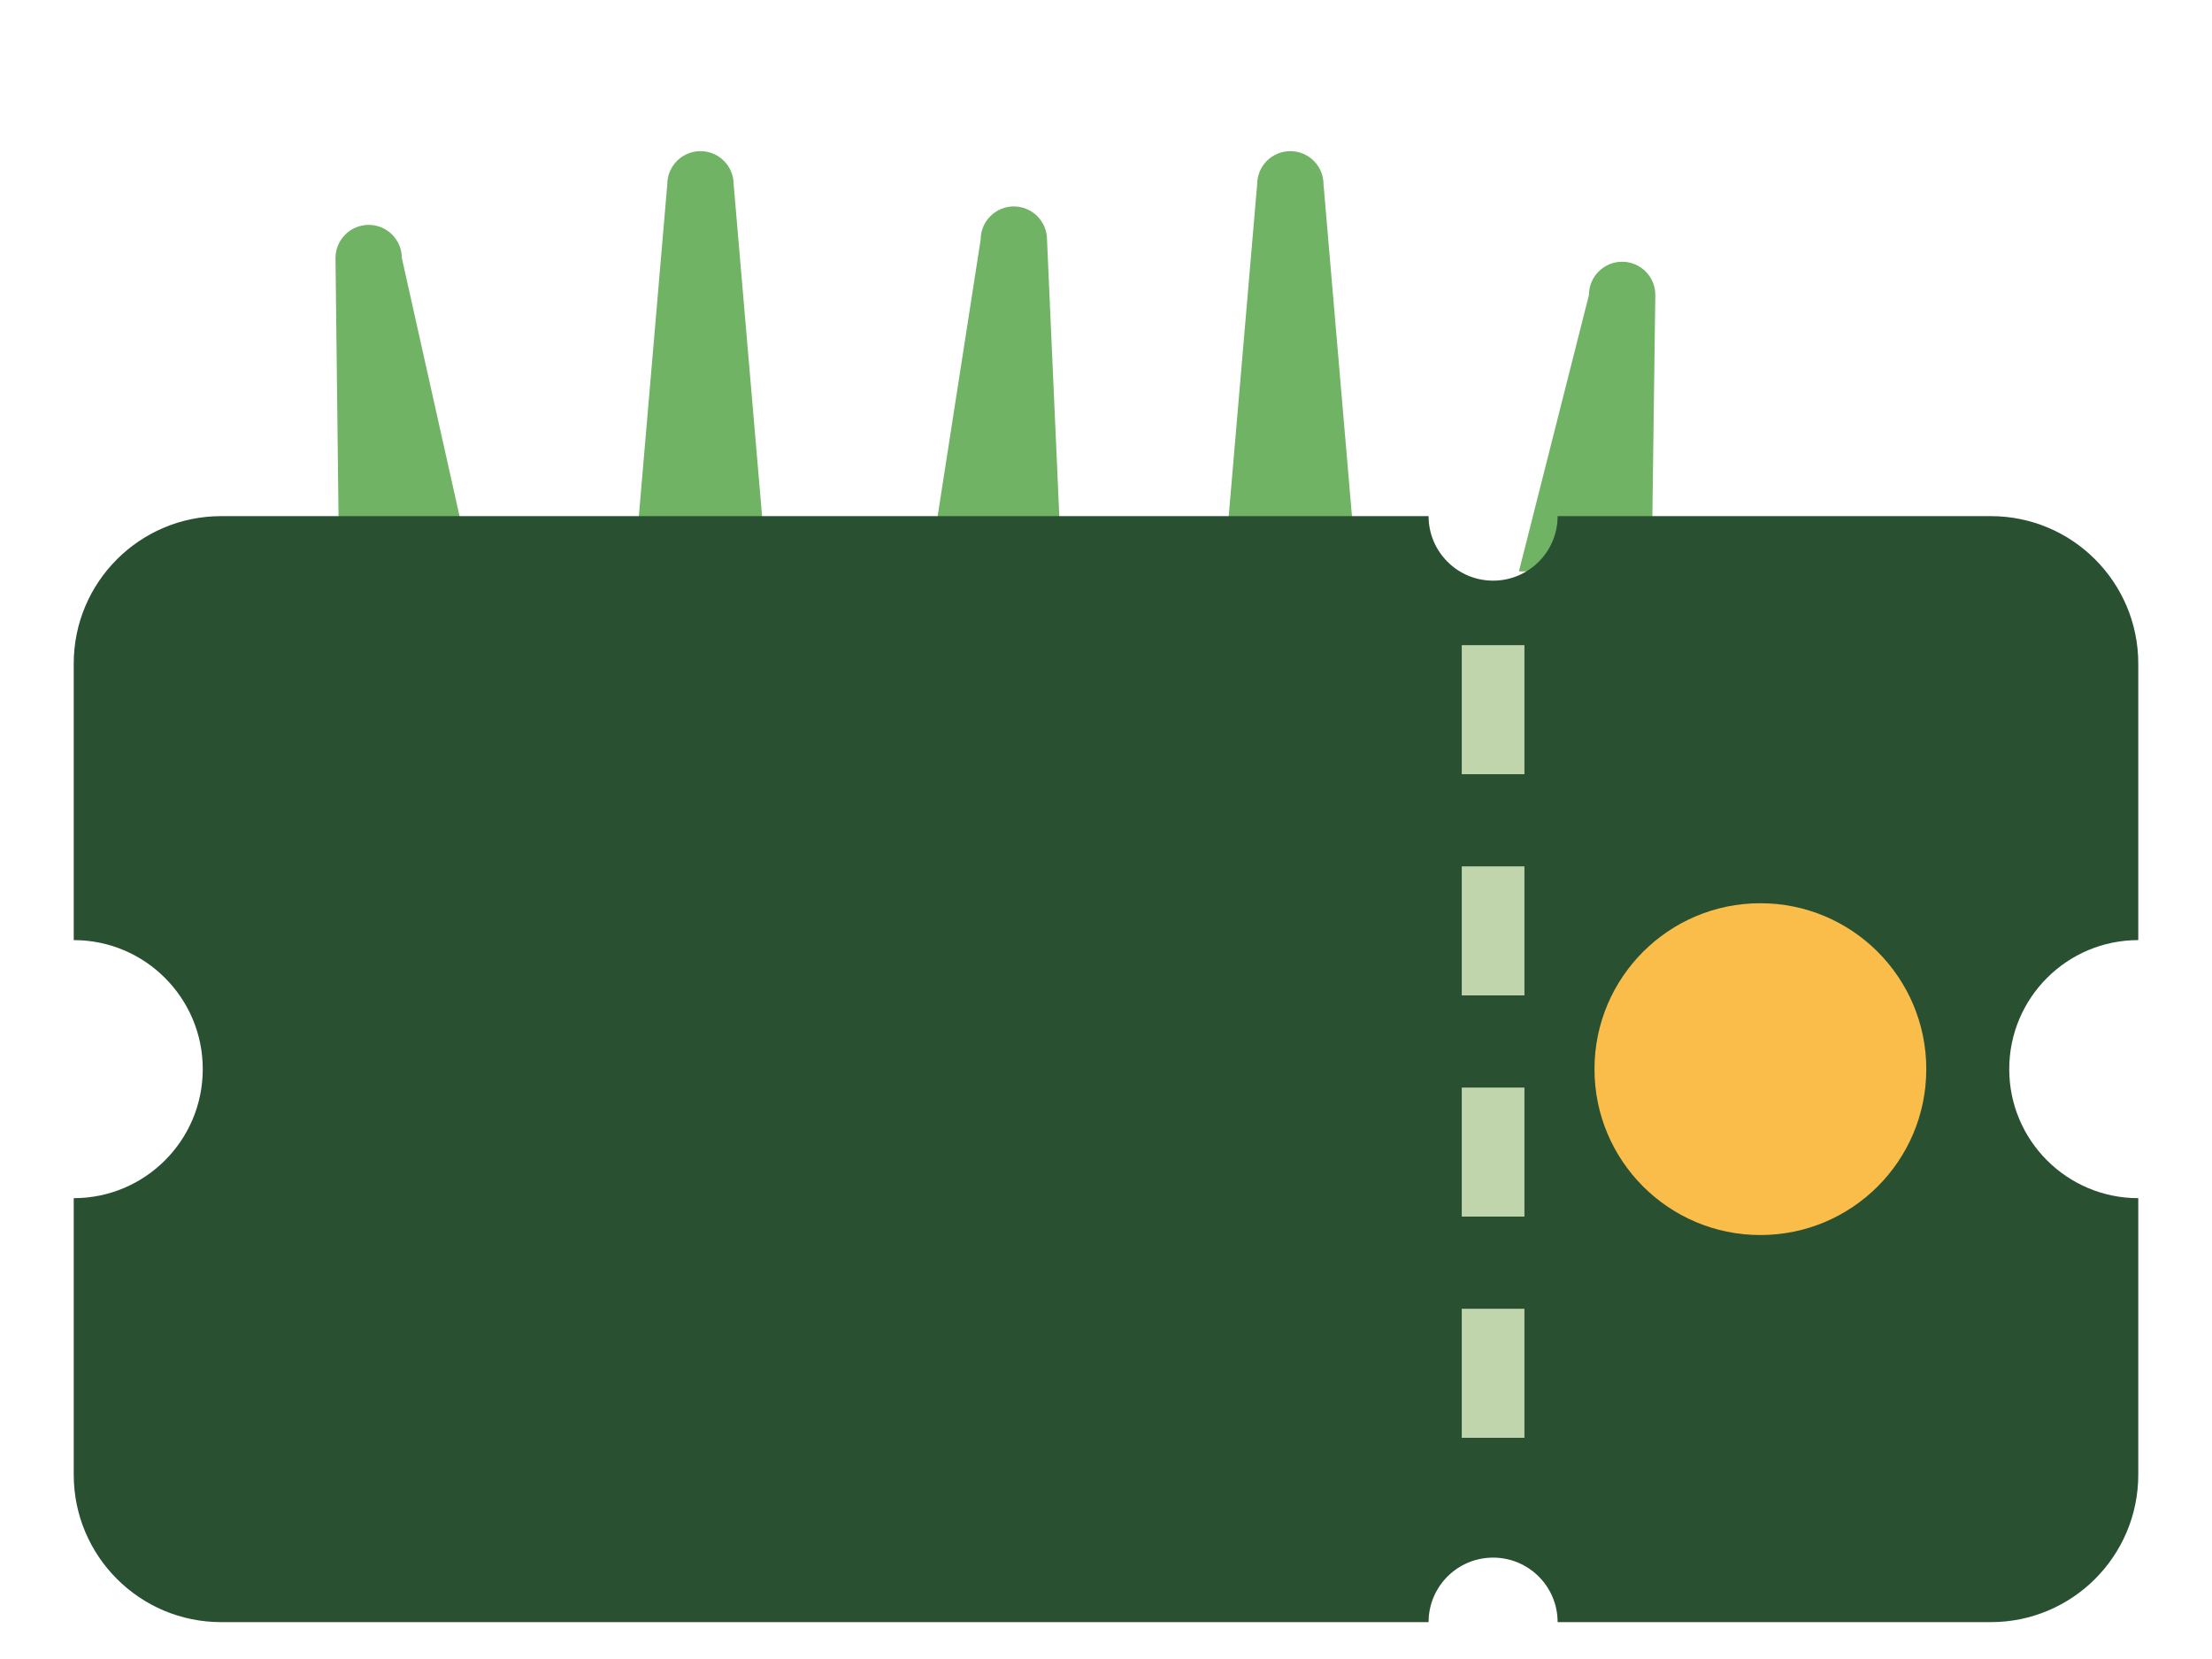
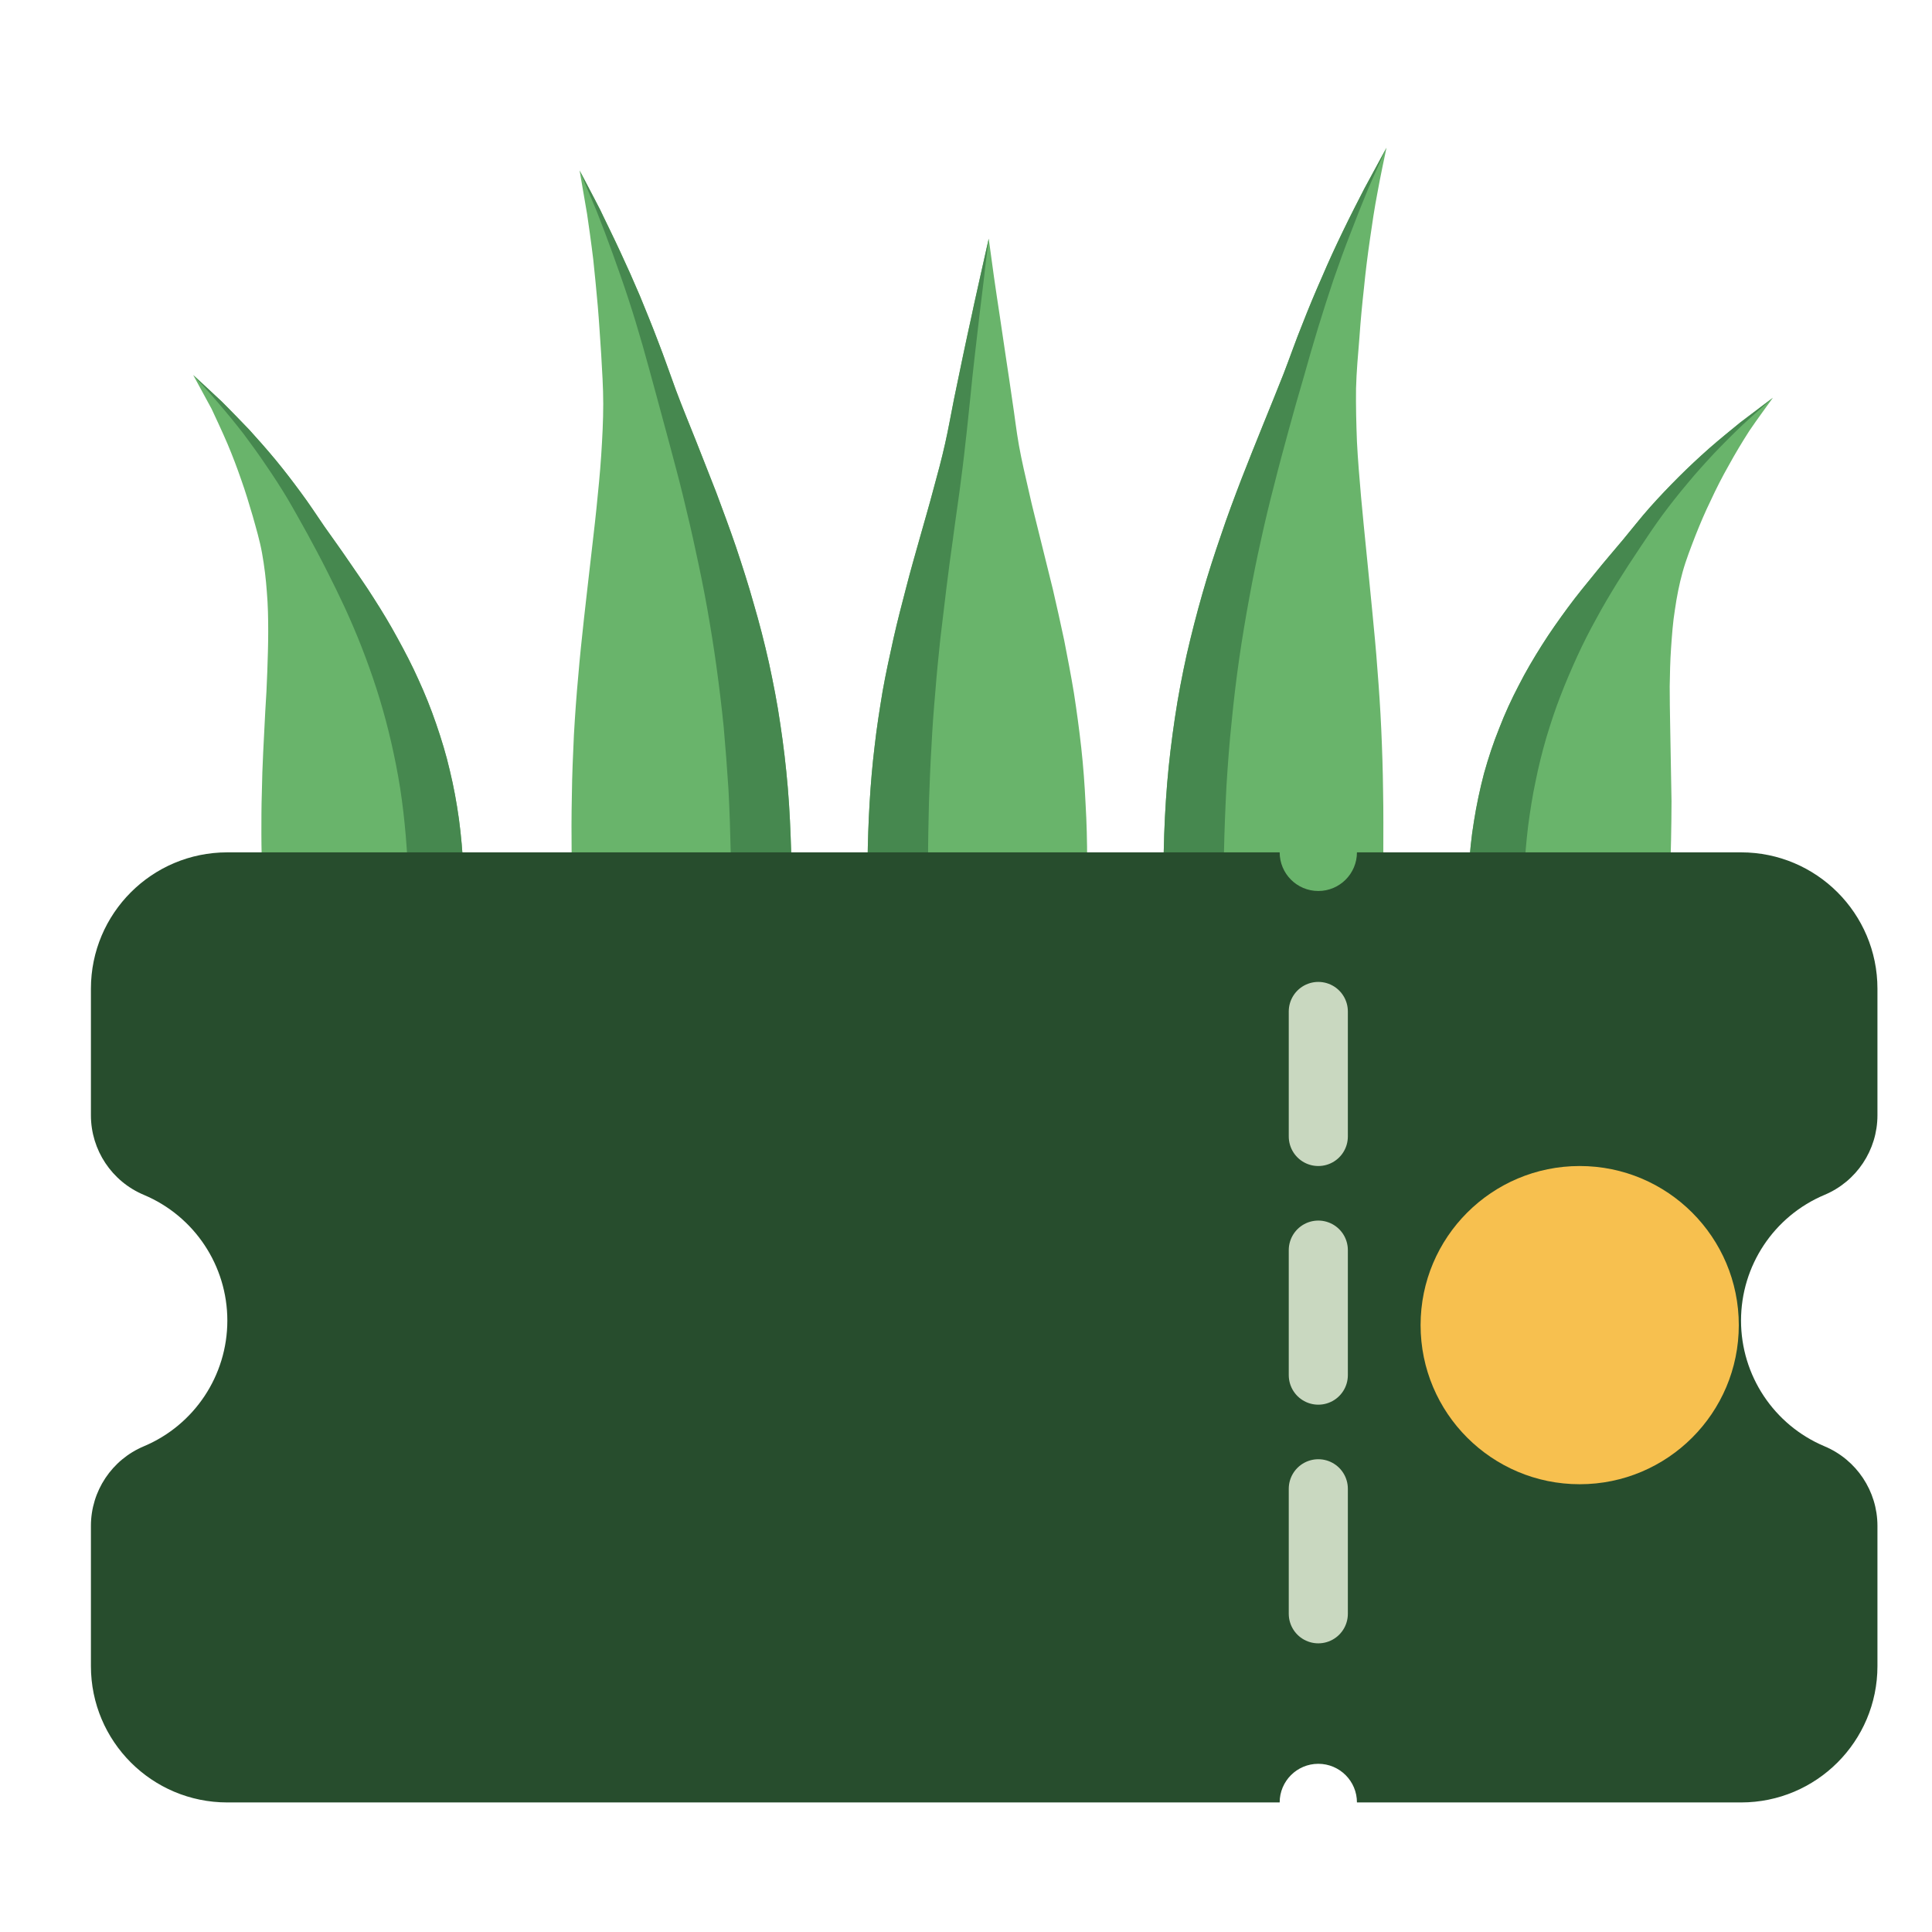
- <svg xmlns="http://www.w3.org/2000/svg" viewBox="0 0 120 90" role="img" aria-labelledby="t">
-   <path fill="#70B364" d="M18.4 31 L18.2 14 A1.8 1.8 0 0 1 21.8 14 L25.6 31 Z M34.4 31 L36.2 10 A1.8 1.8 0 0 1 39.8 10 L41.6 31 Z M50.4 31 L53.2 13 A1.8 1.8 0 0 1 56.8 13 L57.6 31 Z M66.4 31 L68.2 10 A1.8 1.8 0 0 1 71.8 10 L73.6 31 Z M82.4 31 L86.2 16 A1.8 1.8 0 0 1 89.8 16 L89.6 31 Z" />
-   <path fill="#295031" d="M12 28 H77.5 A3.5 3.5 0 0 0 84.5 28 H108 A8 8 0 0 1 116 36 V51 A7 7 0 0 0 116 65 V80 A8 8 0 0 1 108 88 H84.5 A3.5 3.5 0 0 0 77.5 88 H12 A8 8 0 0 1 4 80 V65 A7 7 0 0 0 4 51 V36 A8 8 0 0 1 12 28 Z" />
-   <g stroke="#C1D5AD">
-     <path d="M81 35 V81" stroke-width="3.4" stroke-dasharray="7 5" fill="none" />
+ <svg xmlns="http://www.w3.org/2000/svg" viewBox="17 24.5 85 85" role="img" aria-labelledby="t">
+   <path d="M37.4,64.92C37.4,64.56 37.42,63.47 37.39,62.74C37.35,62.01 37.29,61.26 37.19,60.53C37.09,59.81 36.96,59.1 36.79,58.4C36.63,57.7 36.42,57.02 36.19,56.35C35.96,55.68 35.7,55.03 35.41,54.4C35.13,53.77 34.81,53.16 34.48,52.56C34.16,51.97 33.81,51.39 33.45,50.83C33.1,50.27 32.72,49.74 32.36,49.21C32,48.68 31.63,48.17 31.27,47.66C30.92,47.15 30.59,46.64 30.23,46.16C29.87,45.67 29.51,45.2 29.13,44.74C28.75,44.28 28.36,43.84 27.97,43.41C27.57,42.99 27.17,42.57 26.76,42.17C26.34,41.77 25.71,41.19 25.5,41L26.31,42.49C26.43,42.75 26.79,43.51 27.01,44.03C27.23,44.55 27.43,45.08 27.61,45.6C27.8,46.13 27.96,46.67 28.12,47.21C28.27,47.75 28.43,48.28 28.53,48.84C28.63,49.4 28.7,49.97 28.74,50.54C28.79,51.12 28.8,51.7 28.8,52.29C28.8,52.87 28.78,53.46 28.76,54.04C28.74,54.63 28.71,55.22 28.67,55.81C28.64,56.4 28.61,56.99 28.58,57.58C28.55,58.18 28.53,58.77 28.52,59.37C28.5,59.98 28.5,60.58 28.5,61.2C28.5,61.81 28.52,62.42 28.54,63.07C28.55,63.71 28.59,64.74 28.6,65.08Z" fill="#69B46B" />
+   <path d="M34.98,64.96C34.98,64.61 34.98,63.54 34.95,62.83C34.92,62.12 34.87,61.41 34.8,60.72C34.73,60.02 34.64,59.34 34.52,58.67C34.4,58 34.26,57.34 34.1,56.69C33.94,56.04 33.76,55.41 33.56,54.79C33.36,54.17 33.14,53.56 32.91,52.97C32.68,52.38 32.43,51.8 32.17,51.23C31.91,50.67 31.64,50.12 31.36,49.57C31.09,49.03 30.8,48.5 30.52,47.98C30.23,47.46 29.95,46.95 29.65,46.44C29.35,45.94 29.04,45.46 28.71,44.98C28.39,44.5 28.05,44.04 27.71,43.58C27.36,43.13 27,42.69 26.63,42.26C26.27,41.83 25.69,41.21 25.5,41L26.76,42.17C26.96,42.38 27.57,42.99 27.97,43.41C28.36,43.84 28.75,44.28 29.13,44.74C29.51,45.2 29.87,45.67 30.23,46.16C30.59,46.64 30.92,47.15 31.27,47.66C31.63,48.17 32,48.68 32.36,49.21C32.72,49.74 33.1,50.27 33.45,50.83C33.81,51.39 34.16,51.97 34.48,52.56C34.81,53.16 35.13,53.77 35.41,54.4C35.7,55.03 35.96,55.68 36.19,56.35C36.42,57.02 36.63,57.7 36.79,58.4C36.96,59.1 37.09,59.81 37.19,60.53C37.29,61.26 37.35,62.01 37.39,62.74C37.42,63.47 37.4,64.56 37.4,64.92Z" fill="#46884F" />
+   <path d="M51.8,64.96C51.8,64.47 51.83,63.01 51.81,62.04C51.78,61.07 51.74,60.1 51.66,59.16C51.58,58.21 51.47,57.28 51.33,56.36C51.2,55.45 51.02,54.54 50.83,53.66C50.63,52.77 50.41,51.91 50.16,51.06C49.92,50.2 49.65,49.37 49.38,48.56C49.1,47.74 48.8,46.94 48.51,46.16C48.21,45.38 47.9,44.62 47.61,43.87C47.31,43.12 47.01,42.39 46.74,41.67C46.47,40.94 46.23,40.23 45.96,39.54C45.7,38.85 45.42,38.17 45.15,37.51C44.87,36.85 44.58,36.2 44.29,35.58C44,34.95 43.7,34.34 43.41,33.74C43.11,33.14 42.65,32.29 42.5,32L42.83,33.92C42.88,34.25 43.02,35.24 43.1,35.91C43.17,36.59 43.24,37.27 43.3,37.97C43.36,38.66 43.4,39.37 43.45,40.09C43.49,40.8 43.54,41.53 43.54,42.27C43.54,43.01 43.5,43.77 43.45,44.54C43.4,45.31 43.32,46.09 43.24,46.88C43.16,47.67 43.06,48.47 42.97,49.28C42.88,50.09 42.78,50.91 42.69,51.74C42.6,52.57 42.51,53.4 42.44,54.25C42.36,55.1 42.3,55.96 42.25,56.83C42.21,57.7 42.17,58.58 42.16,59.47C42.14,60.37 42.14,61.27 42.15,62.2C42.15,63.12 42.19,64.56 42.2,65.04Z" fill="#69B46B" />
+   <path d="M49.16,64.98C49.16,64.5 49.17,63.04 49.15,62.08C49.13,61.13 49.1,60.18 49.05,59.24C48.99,58.31 48.92,57.39 48.84,56.49C48.75,55.59 48.64,54.7 48.52,53.82C48.4,52.95 48.26,52.09 48.11,51.24C47.96,50.4 47.79,49.57 47.61,48.75C47.44,47.94 47.25,47.14 47.06,46.36C46.87,45.57 46.66,44.81 46.46,44.05C46.26,43.3 46.06,42.56 45.86,41.83C45.66,41.1 45.47,40.39 45.27,39.69C45.07,38.99 44.86,38.3 44.64,37.63C44.42,36.96 44.19,36.31 43.96,35.67C43.73,35.03 43.49,34.4 43.25,33.79C43,33.18 42.62,32.3 42.5,32L43.41,33.74C43.55,34.05 44,34.95 44.29,35.58C44.58,36.2 44.87,36.85 45.15,37.51C45.42,38.17 45.7,38.85 45.96,39.54C46.23,40.23 46.47,40.94 46.74,41.67C47.01,42.39 47.31,43.12 47.61,43.87C47.9,44.62 48.21,45.38 48.51,46.16C48.8,46.94 49.1,47.74 49.38,48.56C49.65,49.37 49.92,50.2 50.16,51.06C50.41,51.91 50.63,52.77 50.83,53.66C51.02,54.54 51.2,55.45 51.33,56.36C51.47,57.28 51.58,58.21 51.66,59.16C51.74,60.1 51.78,61.07 51.81,62.04C51.83,63.01 51.8,64.47 51.8,64.96Z" fill="#46884F" />
+   <path d="M64.8,65C64.81,64.57 64.84,63.25 64.83,62.39C64.83,61.53 64.81,60.69 64.76,59.85C64.72,59.02 64.66,58.2 64.57,57.39C64.48,56.58 64.37,55.78 64.25,55C64.12,54.21 63.97,53.44 63.82,52.67C63.66,51.91 63.49,51.16 63.32,50.42C63.14,49.69 62.96,48.96 62.78,48.24C62.61,47.53 62.42,46.83 62.27,46.14C62.11,45.44 61.95,44.77 61.83,44.1C61.71,43.43 61.64,42.78 61.54,42.14C61.45,41.49 61.35,40.86 61.26,40.25C61.17,39.63 61.08,39.02 60.99,38.43C60.9,37.83 60.81,37.25 60.73,36.68C60.65,36.11 60.54,35.28 60.5,35L60.13,36.65C60.07,36.94 59.87,37.79 59.75,38.38C59.62,38.97 59.49,39.57 59.36,40.19C59.23,40.8 59.1,41.43 58.97,42.07C58.84,42.71 58.73,43.36 58.58,44.02C58.43,44.69 58.25,45.36 58.06,46.05C57.88,46.74 57.67,47.44 57.47,48.16C57.27,48.87 57.06,49.6 56.87,50.34C56.68,51.07 56.48,51.83 56.31,52.59C56.14,53.36 55.97,54.13 55.83,54.92C55.7,55.71 55.57,56.52 55.48,57.33C55.38,58.15 55.31,58.97 55.26,59.81C55.21,60.65 55.18,61.51 55.17,62.37C55.16,63.23 55.2,64.56 55.2,65Z" fill="#69B46B" />
+   <path d="M57.84,65C57.84,64.56 57.82,63.24 57.83,62.38C57.83,61.51 57.85,60.66 57.87,59.82C57.9,58.99 57.93,58.16 57.98,57.35C58.02,56.53 58.08,55.73 58.15,54.94C58.21,54.15 58.29,53.38 58.37,52.61C58.46,51.85 58.55,51.1 58.64,50.36C58.73,49.62 58.83,48.89 58.93,48.18C59.02,47.47 59.13,46.76 59.22,46.08C59.31,45.39 59.4,44.71 59.47,44.04C59.55,43.38 59.61,42.73 59.68,42.09C59.74,41.45 59.81,40.82 59.88,40.2C59.95,39.59 60.02,38.98 60.09,38.39C60.16,37.8 60.23,37.23 60.3,36.66C60.36,36.09 60.47,35.28 60.5,35L60.13,36.65C60.07,36.94 59.87,37.79 59.75,38.38C59.62,38.97 59.49,39.57 59.36,40.19C59.23,40.8 59.1,41.43 58.97,42.07C58.84,42.71 58.73,43.36 58.58,44.02C58.43,44.69 58.25,45.36 58.06,46.05C57.88,46.74 57.67,47.44 57.47,48.16C57.27,48.87 57.06,49.6 56.87,50.34C56.68,51.07 56.48,51.83 56.31,52.59C56.14,53.36 55.97,54.13 55.83,54.92C55.7,55.71 55.57,56.52 55.48,57.33C55.38,58.15 55.31,58.97 55.26,59.81C55.21,60.65 55.18,61.51 55.17,62.37C55.16,63.23 55.2,64.56 55.2,65Z" fill="#46884F" />
+   <path d="M77.8,65.04C77.81,64.55 77.85,63.07 77.86,62.11C77.86,61.16 77.87,60.23 77.85,59.31C77.84,58.39 77.81,57.49 77.77,56.59C77.73,55.7 77.67,54.81 77.6,53.94C77.54,53.07 77.45,52.2 77.37,51.35C77.29,50.5 77.2,49.65 77.12,48.82C77.04,47.99 76.95,47.16 76.88,46.35C76.81,45.53 76.74,44.73 76.7,43.93C76.67,43.14 76.65,42.36 76.66,41.59C76.68,40.83 76.75,40.08 76.81,39.34C76.86,38.6 76.93,37.88 77.01,37.16C77.08,36.44 77.17,35.73 77.27,35.04C77.37,34.34 77.47,33.66 77.6,32.99C77.72,32.31 77.93,31.33 78,31L77.03,32.79C76.87,33.1 76.39,34.03 76.08,34.68C75.77,35.32 75.46,35.99 75.17,36.67C74.87,37.35 74.58,38.04 74.3,38.76C74.01,39.47 73.76,40.2 73.47,40.95C73.18,41.69 72.87,42.44 72.56,43.21C72.25,43.98 71.93,44.77 71.62,45.57C71.31,46.38 71,47.2 70.72,48.04C70.43,48.88 70.15,49.74 69.9,50.62C69.65,51.49 69.42,52.39 69.21,53.3C69.01,54.21 68.83,55.14 68.69,56.09C68.55,57.03 68.43,58 68.35,58.97C68.27,59.95 68.22,60.95 68.2,61.95C68.17,62.94 68.2,64.46 68.2,64.96Z" fill="#69B46B" />
+   <path d="M70.84,64.98C70.84,64.48 70.83,62.98 70.85,61.99C70.87,61.01 70.91,60.03 70.96,59.07C71.02,58.11 71.09,57.16 71.19,56.23C71.28,55.3 71.39,54.38 71.52,53.48C71.65,52.58 71.8,51.69 71.96,50.82C72.12,49.95 72.29,49.09 72.48,48.25C72.66,47.42 72.86,46.59 73.07,45.79C73.27,44.98 73.49,44.19 73.7,43.41C73.91,42.63 74.13,41.87 74.35,41.12C74.56,40.37 74.77,39.64 74.99,38.92C75.21,38.2 75.44,37.49 75.67,36.8C75.91,36.11 76.15,35.44 76.41,34.78C76.66,34.12 76.92,33.47 77.18,32.84C77.45,32.21 77.86,31.31 78,31L77.03,32.79C76.87,33.1 76.39,34.03 76.08,34.68C75.77,35.32 75.46,35.99 75.17,36.67C74.87,37.35 74.58,38.04 74.3,38.76C74.01,39.47 73.76,40.2 73.47,40.95C73.18,41.69 72.87,42.44 72.56,43.21C72.25,43.98 71.93,44.77 71.62,45.57C71.31,46.38 71,47.2 70.72,48.04C70.43,48.88 70.15,49.74 69.9,50.62C69.65,51.49 69.42,52.39 69.21,53.3C69.01,54.21 68.83,55.14 68.69,56.09C68.55,57.03 68.43,58 68.35,58.97C68.27,59.95 68.22,60.95 68.2,61.95C68.17,62.94 68.2,64.46 68.2,64.96Z" fill="#46884F" />
+   <path d="M90.4,65.1C90.41,64.78 90.45,63.8 90.47,63.2C90.49,62.59 90.51,62.03 90.52,61.45C90.53,60.88 90.54,60.31 90.54,59.75C90.53,59.19 90.52,58.63 90.51,58.07C90.5,57.51 90.49,56.95 90.48,56.39C90.47,55.83 90.46,55.27 90.46,54.7C90.47,54.14 90.48,53.57 90.52,53.01C90.56,52.44 90.6,51.87 90.69,51.32C90.77,50.76 90.88,50.2 91.03,49.66C91.18,49.12 91.39,48.59 91.59,48.07C91.8,47.54 92.02,47.02 92.27,46.51C92.51,45.99 92.77,45.48 93.06,44.97C93.34,44.46 93.64,43.96 93.96,43.46C94.29,42.97 94.83,42.24 95,42L93.56,43.09C93.33,43.28 92.62,43.85 92.17,44.25C91.72,44.65 91.28,45.06 90.85,45.49C90.42,45.92 90,46.36 89.59,46.82C89.18,47.28 88.81,47.76 88.41,48.24C88.01,48.72 87.59,49.2 87.19,49.7C86.79,50.19 86.37,50.7 85.98,51.23C85.59,51.76 85.2,52.31 84.84,52.88C84.48,53.45 84.13,54.04 83.82,54.65C83.5,55.26 83.21,55.89 82.96,56.54C82.7,57.18 82.48,57.85 82.29,58.53C82.11,59.22 81.96,59.92 81.85,60.62C81.73,61.33 81.66,62.07 81.62,62.79C81.58,63.5 81.6,64.55 81.6,64.9Z" fill="#69B46B" />
+   <path d="M84.02,64.95C84.03,64.61 84.02,63.58 84.06,62.9C84.09,62.21 84.15,61.52 84.23,60.85C84.32,60.18 84.42,59.52 84.56,58.87C84.69,58.22 84.85,57.58 85.03,56.96C85.22,56.33 85.42,55.72 85.65,55.13C85.88,54.53 86.13,53.95 86.39,53.38C86.65,52.81 86.93,52.26 87.23,51.72C87.52,51.18 87.83,50.66 88.15,50.14C88.47,49.63 88.8,49.12 89.13,48.63C89.46,48.13 89.79,47.64 90.14,47.16C90.49,46.69 90.86,46.22 91.24,45.77C91.61,45.32 92.01,44.88 92.41,44.45C92.82,44.02 93.24,43.6 93.67,43.19C94.1,42.79 94.78,42.2 95,42L93.56,43.09C93.33,43.28 92.62,43.85 92.17,44.25C91.72,44.65 91.28,45.06 90.85,45.49C90.42,45.92 90,46.36 89.59,46.82C89.18,47.28 88.81,47.76 88.41,48.24C88.01,48.72 87.59,49.2 87.19,49.7C86.79,50.19 86.37,50.7 85.98,51.23C85.59,51.76 85.2,52.31 84.84,52.88C84.48,53.45 84.13,54.04 83.82,54.65C83.5,55.26 83.21,55.89 82.96,56.54C82.7,57.18 82.48,57.85 82.29,58.53C82.11,59.22 81.96,59.92 81.85,60.62C81.73,61.33 81.66,62.07 81.62,62.79C81.58,63.5 81.6,64.55 81.6,64.9Z" fill="#46884F" />
+   <path fill="#274D2D" d="M27,62L73.3,62A1.7,1.7 0 0 0 76.7,62L93.6,62A6,6 0 0 1 99.6,68L99.6,73.57A3.8,3.8 0 0 1 97.27,77.07A6,6 0 0 0 97.27,88.13A3.8,3.8 0 0 1 99.6,91.63L99.6,97.8A6,6 0 0 1 93.6,103.8L76.7,103.8A1.7,1.7 0 0 0 73.3,103.8L27,103.8A6,6 0 0 1 21,97.8L21,91.63A3.8,3.8 0 0 1 23.33,88.13A6,6 0 0 0 23.33,77.07A3.8,3.8 0 0 1 21,73.57L21,68A6,6 0 0 1 27,62Z" />
+   <g stroke="#C9D8C0">
+     <path d="M75,69V97" stroke-width="2.6" stroke-linecap="round" stroke-dasharray="5.5 5" fill="none" />
  </g>
-   <g fill="#FBBD4A">
-     <circle cx="95.5" cy="58" r="9" />
+   <g fill="#F7C04F">
+     <circle cx="86.5" cy="82.8" r="7" />
  </g>
</svg>
